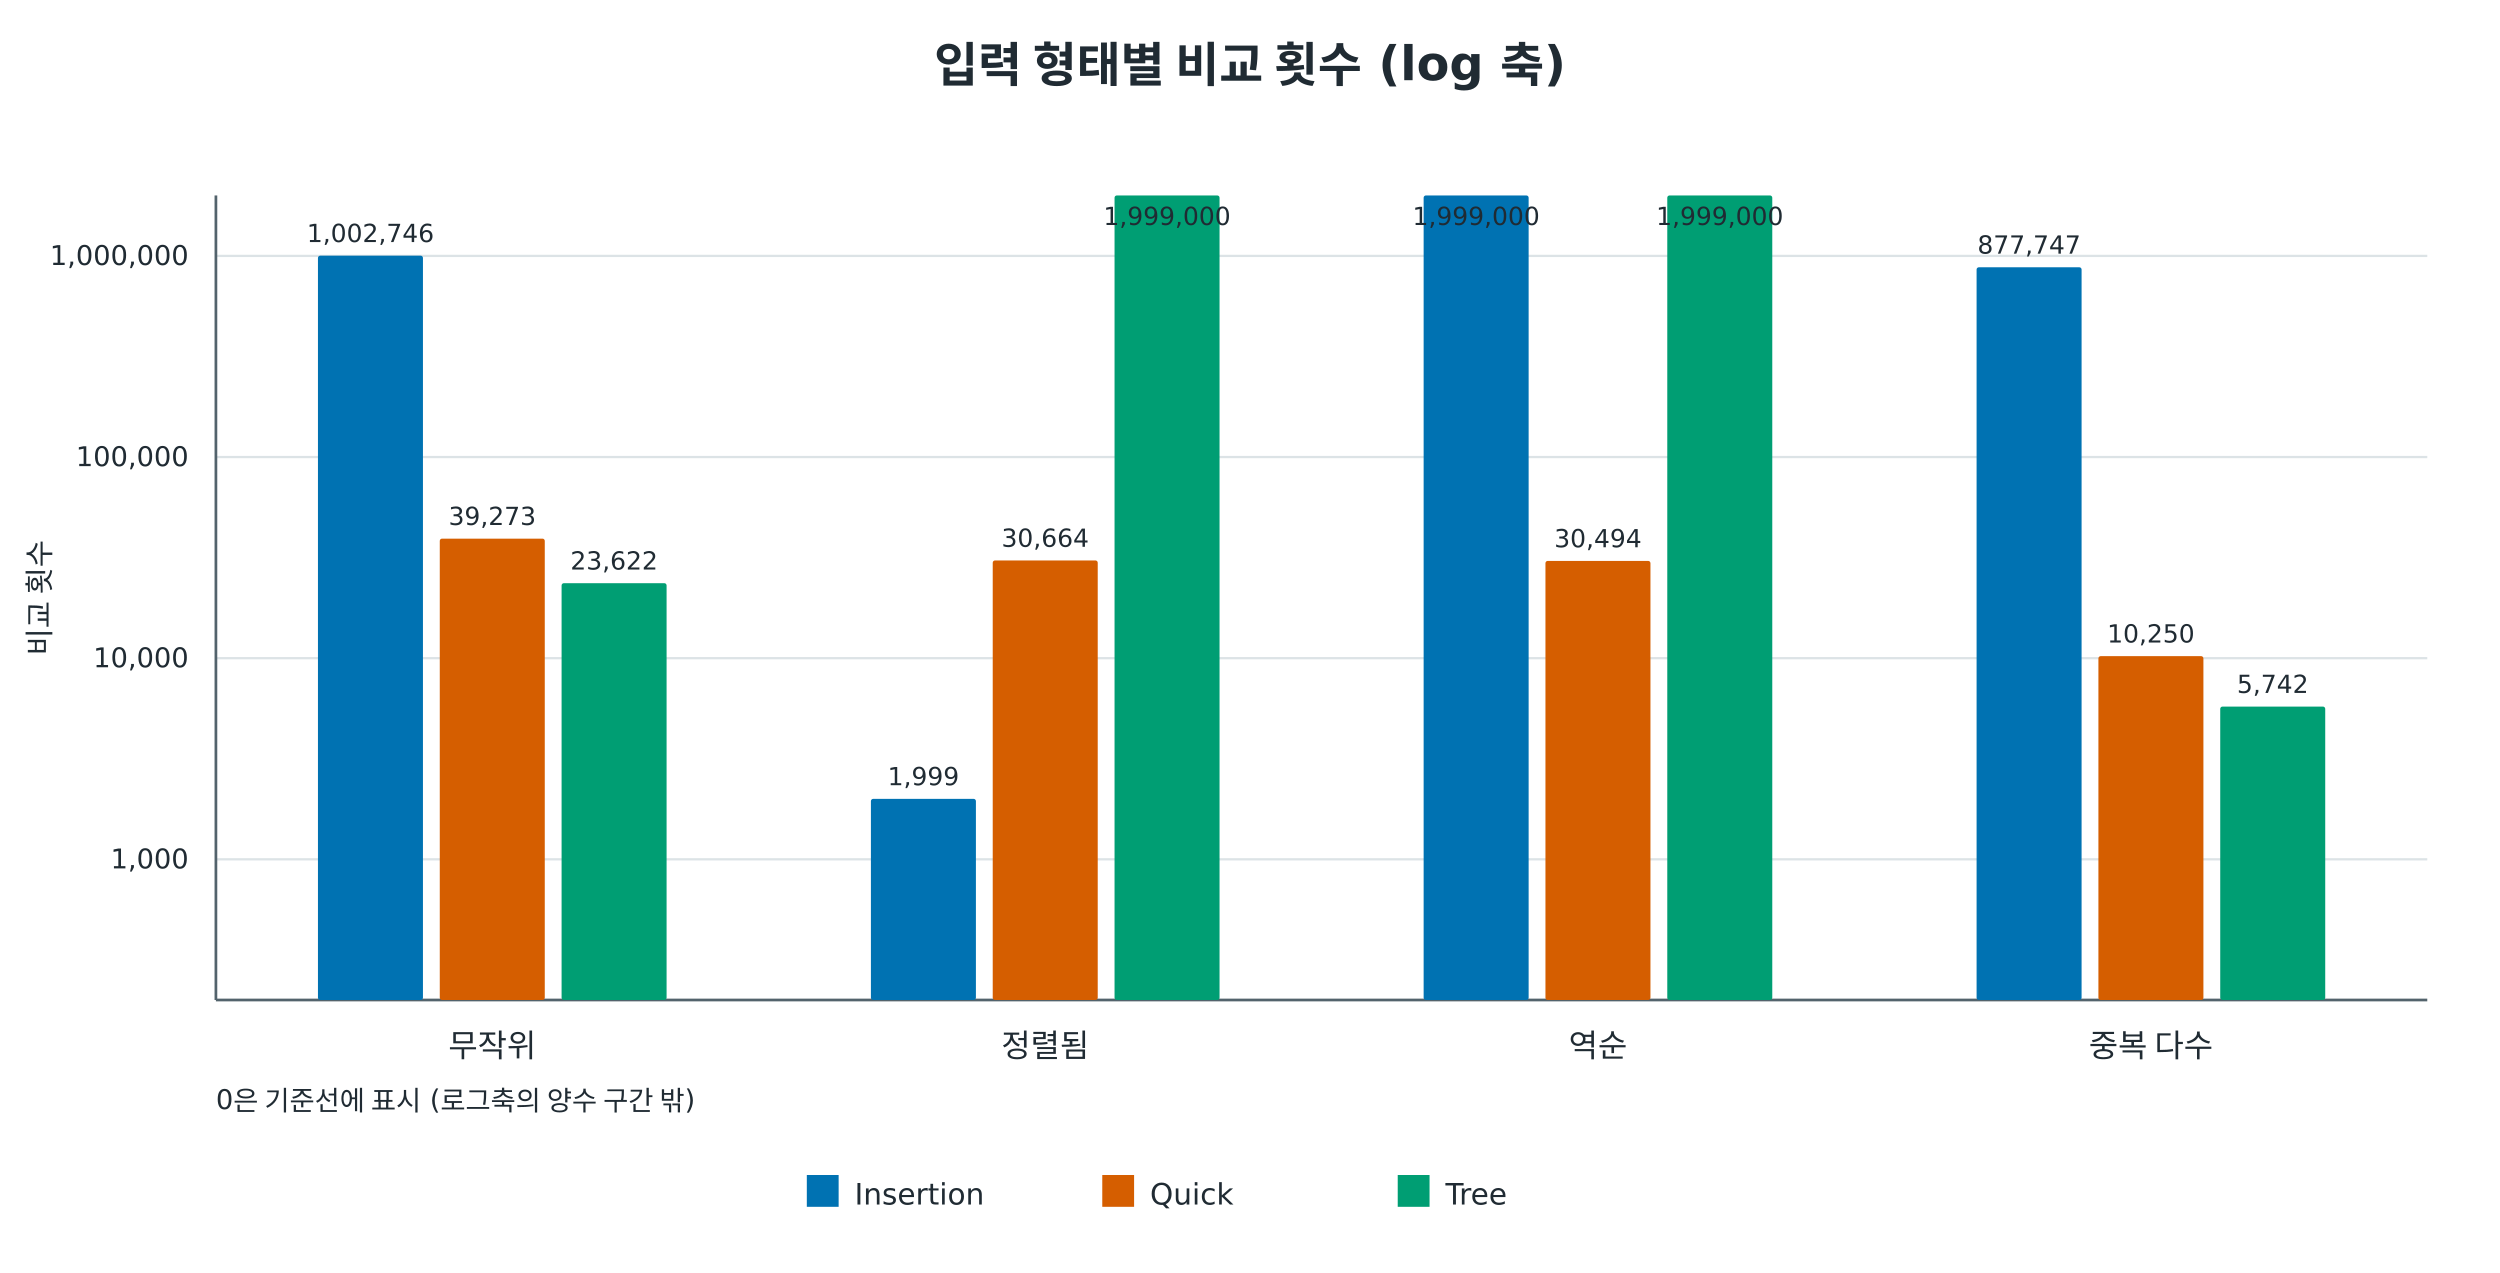
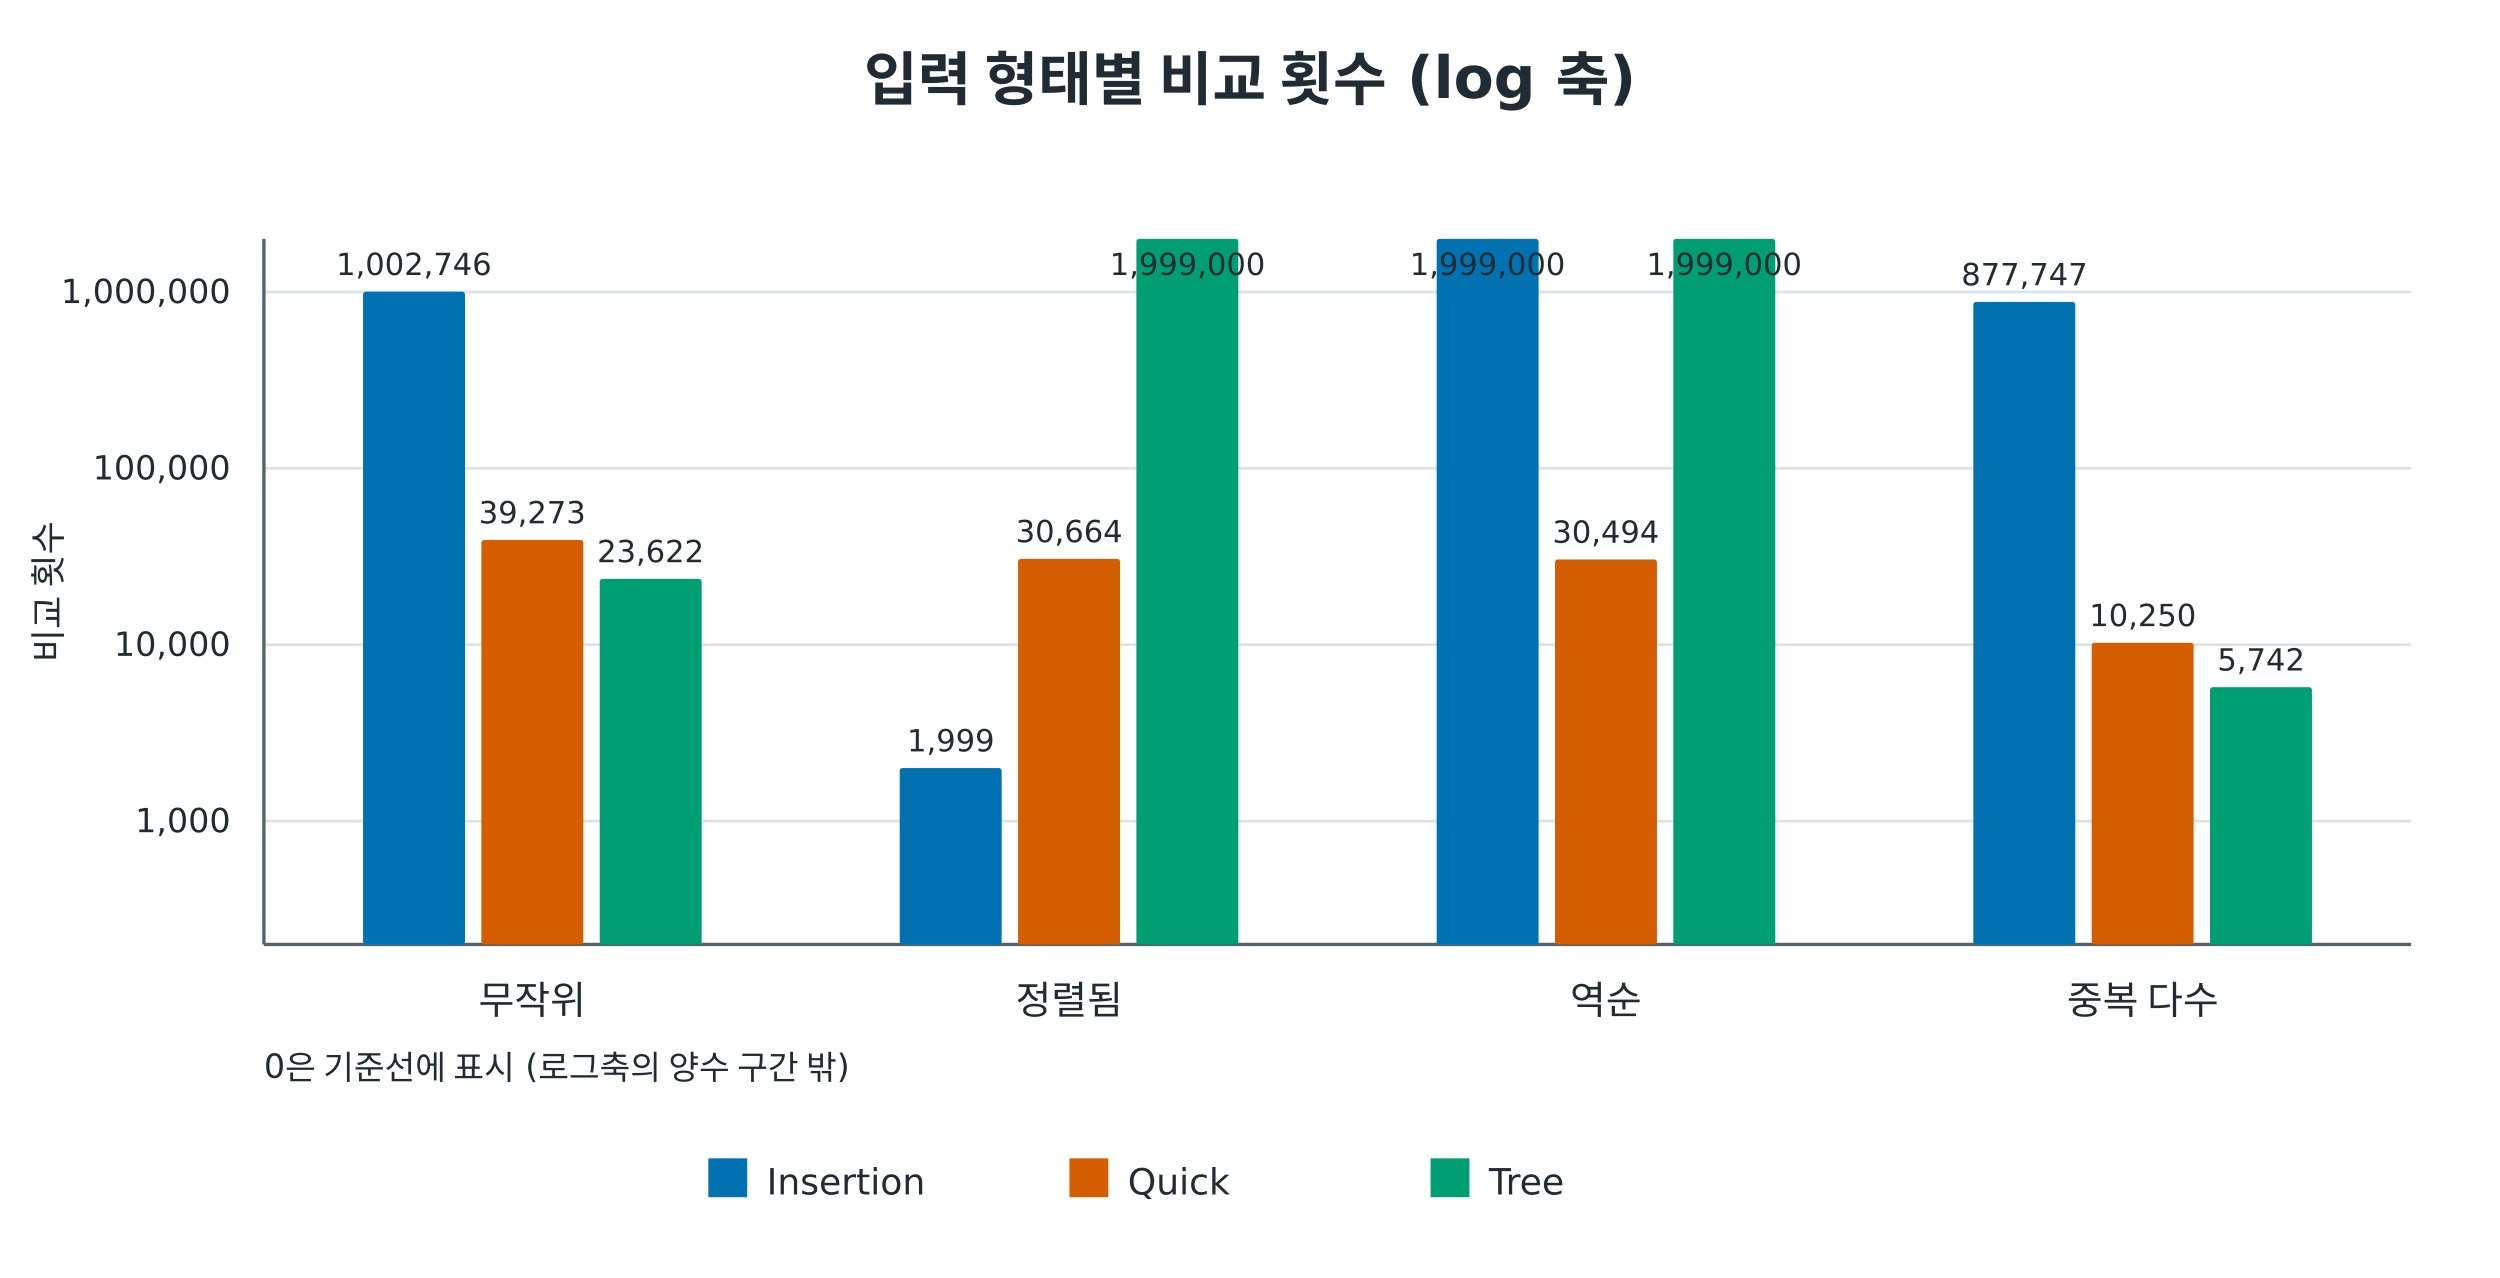
- <svg xmlns="http://www.w3.org/2000/svg" width="1100" height="560" viewBox="0 0 1100 560" role="img" aria-label="입력 형태별 비교 횟수 (log 축)">
+ <svg xmlns="http://www.w3.org/2000/svg" width="900" height="460" viewBox="0 0 900 460" role="img" aria-label="입력 형태별 비교 횟수 (log 축)">
  <style>text{font-family:"DejaVu Sans",sans-serif;fill:#202b33}.grid{stroke:#dce3e6;stroke-width:1}.axis{stroke:#53636c;stroke-width:1.2}.value{font-size:11px}.tick{font-size:12px}.category{font-size:14px}.legend{font-size:13px}.title{font-size:21px;font-weight:700}.ylabel{font-size:13px}</style>
-   <text class="title" x="550.0" y="36" text-anchor="middle">입력 형태별 비교 횟수 (log 축)</text>
-   <line class="grid" x1="95" y1="378.1" x2="1068" y2="378.1" />
-   <text class="tick" x="83" y="382.1" text-anchor="end">1,000</text>
-   <line class="grid" x1="95" y1="289.6" x2="1068" y2="289.6" />
-   <text class="tick" x="83" y="293.6" text-anchor="end">10,000</text>
-   <line class="grid" x1="95" y1="201.1" x2="1068" y2="201.1" />
-   <text class="tick" x="83" y="205.1" text-anchor="end">100,000</text>
-   <line class="grid" x1="95" y1="112.6" x2="1068" y2="112.6" />
-   <text class="tick" x="83" y="116.6" text-anchor="end">1,000,000</text>
-   <line class="axis" x1="95" y1="86" x2="95" y2="440" />
-   <line class="axis" x1="95" y1="440" x2="1068" y2="440" />
-   <text class="ylabel" x="22" y="263.0" transform="rotate(-90 22 263.0)" text-anchor="middle">비교 횟수</text>
-   <rect x="139.9" y="112.5" width="46.2" height="327.5" fill="#0072B2" rx="1" />
-   <text class="value" x="163.0" y="106.5" text-anchor="middle">1,002,746</text>
-   <rect x="193.5" y="237.0" width="46.2" height="203.0" fill="#D55E00" rx="1" />
-   <text class="value" x="216.6" y="231.0" text-anchor="middle">39,273</text>
-   <rect x="247.1" y="256.6" width="46.2" height="183.4" fill="#009E73" rx="1" />
-   <text class="value" x="270.2" y="250.6" text-anchor="middle">23,622</text>
-   <text class="category" x="216.6" y="465" text-anchor="middle">무작위</text>
-   <rect x="383.2" y="351.5" width="46.2" height="88.5" fill="#0072B2" rx="1" />
-   <text class="value" x="406.3" y="345.5" text-anchor="middle">1,999</text>
-   <rect x="436.8" y="246.6" width="46.2" height="193.4" fill="#D55E00" rx="1" />
-   <text class="value" x="459.9" y="240.6" text-anchor="middle">30,664</text>
-   <rect x="490.4" y="86.0" width="46.2" height="354.0" fill="#009E73" rx="1" />
-   <text class="value" x="513.5" y="99.0" text-anchor="middle">1,999,000</text>
-   <text class="category" x="459.9" y="465" text-anchor="middle">정렬됨</text>
-   <rect x="626.4" y="86.0" width="46.2" height="354.0" fill="#0072B2" rx="1" />
-   <text class="value" x="649.5" y="99.0" text-anchor="middle">1,999,000</text>
-   <rect x="680.0" y="246.8" width="46.2" height="193.2" fill="#D55E00" rx="1" />
-   <text class="value" x="703.1" y="240.8" text-anchor="middle">30,494</text>
-   <rect x="733.6" y="86.0" width="46.2" height="354.0" fill="#009E73" rx="1" />
-   <text class="value" x="756.7" y="99.0" text-anchor="middle">1,999,000</text>
-   <text class="category" x="703.1" y="465" text-anchor="middle">역순</text>
-   <rect x="869.7" y="117.6" width="46.2" height="322.4" fill="#0072B2" rx="1" />
-   <text class="value" x="892.8" y="111.6" text-anchor="middle">877,747</text>
-   <rect x="923.3" y="288.7" width="46.2" height="151.3" fill="#D55E00" rx="1" />
-   <text class="value" x="946.4" y="282.7" text-anchor="middle">10,250</text>
-   <rect x="976.9" y="310.9" width="46.2" height="129.1" fill="#009E73" rx="1" />
-   <text class="value" x="1000.0" y="304.9" text-anchor="middle">5,742</text>
-   <text class="category" x="946.4" y="465" text-anchor="middle">중복 다수</text>
-   <rect x="355.0" y="517" width="14" height="14" fill="#0072B2" />
-   <text class="legend" x="376.0" y="530">Insertion</text>
-   <rect x="485.0" y="517" width="14" height="14" fill="#D55E00" />
-   <text class="legend" x="506.0" y="530">Quick</text>
-   <rect x="615.0" y="517" width="14" height="14" fill="#009E73" />
-   <text class="legend" x="636.0" y="530">Tree</text>
-   <text class="tick" x="95" y="488" text-anchor="start">0은 기준선에 표시 (로그축의 양수 구간 밖)</text>
+   <text class="title" x="450.0" y="36" text-anchor="middle">입력 형태별 비교 횟수 (log 축)</text>
+   <line class="grid" x1="95" y1="295.6" x2="868" y2="295.6" />
+   <text class="tick" x="83" y="299.6" text-anchor="end">1,000</text>
+   <line class="grid" x1="95" y1="232.1" x2="868" y2="232.1" />
+   <text class="tick" x="83" y="236.1" text-anchor="end">10,000</text>
+   <line class="grid" x1="95" y1="168.6" x2="868" y2="168.6" />
+   <text class="tick" x="83" y="172.6" text-anchor="end">100,000</text>
+   <line class="grid" x1="95" y1="105.1" x2="868" y2="105.1" />
+   <text class="tick" x="83" y="109.1" text-anchor="end">1,000,000</text>
+   <line class="axis" x1="95" y1="86" x2="95" y2="340" />
+   <line class="axis" x1="95" y1="340" x2="868" y2="340" />
+   <text class="ylabel" x="22" y="213.0" transform="rotate(-90 22 213.0)" text-anchor="middle">비교 횟수</text>
+   <rect x="130.7" y="105.0" width="36.7" height="235.0" fill="#0072B2" rx="1" />
+   <text class="value" x="149.0" y="99.0" text-anchor="middle">1,002,746</text>
+   <rect x="173.3" y="194.4" width="36.7" height="145.6" fill="#D55E00" rx="1" />
+   <text class="value" x="191.6" y="188.4" text-anchor="middle">39,273</text>
+   <rect x="215.9" y="208.4" width="36.7" height="131.6" fill="#009E73" rx="1" />
+   <text class="value" x="234.2" y="202.4" text-anchor="middle">23,622</text>
+   <text class="category" x="191.6" y="365" text-anchor="middle">무작위</text>
+   <rect x="323.9" y="276.5" width="36.7" height="63.5" fill="#0072B2" rx="1" />
+   <text class="value" x="342.3" y="270.5" text-anchor="middle">1,999</text>
+   <rect x="366.5" y="201.2" width="36.7" height="138.8" fill="#D55E00" rx="1" />
+   <text class="value" x="384.9" y="195.2" text-anchor="middle">30,664</text>
+   <rect x="409.1" y="86.0" width="36.7" height="254.0" fill="#009E73" rx="1" />
+   <text class="value" x="427.5" y="99.0" text-anchor="middle">1,999,000</text>
+   <text class="category" x="384.9" y="365" text-anchor="middle">정렬됨</text>
+   <rect x="517.2" y="86.0" width="36.7" height="254.0" fill="#0072B2" rx="1" />
+   <text class="value" x="535.5" y="99.0" text-anchor="middle">1,999,000</text>
+   <rect x="559.8" y="201.4" width="36.7" height="138.6" fill="#D55E00" rx="1" />
+   <text class="value" x="578.1" y="195.4" text-anchor="middle">30,494</text>
+   <rect x="602.4" y="86.0" width="36.7" height="254.0" fill="#009E73" rx="1" />
+   <text class="value" x="620.7" y="99.0" text-anchor="middle">1,999,000</text>
+   <text class="category" x="578.1" y="365" text-anchor="middle">역순</text>
+   <rect x="710.4" y="108.7" width="36.7" height="231.3" fill="#0072B2" rx="1" />
+   <text class="value" x="728.8" y="102.7" text-anchor="middle">877,747</text>
+   <rect x="753.0" y="231.4" width="36.7" height="108.6" fill="#D55E00" rx="1" />
+   <text class="value" x="771.4" y="225.4" text-anchor="middle">10,250</text>
+   <rect x="795.6" y="247.4" width="36.7" height="92.6" fill="#009E73" rx="1" />
+   <text class="value" x="814.0" y="241.4" text-anchor="middle">5,742</text>
+   <text class="category" x="771.4" y="365" text-anchor="middle">중복 다수</text>
+   <rect x="255.0" y="417" width="14" height="14" fill="#0072B2" />
+   <text class="legend" x="276.0" y="430">Insertion</text>
+   <rect x="385.0" y="417" width="14" height="14" fill="#D55E00" />
+   <text class="legend" x="406.0" y="430">Quick</text>
+   <rect x="515.0" y="417" width="14" height="14" fill="#009E73" />
+   <text class="legend" x="536.0" y="430">Tree</text>
+   <text class="tick" x="95" y="388" text-anchor="start">0은 기준선에 표시 (로그축의 양수 구간 밖)</text>
</svg>
